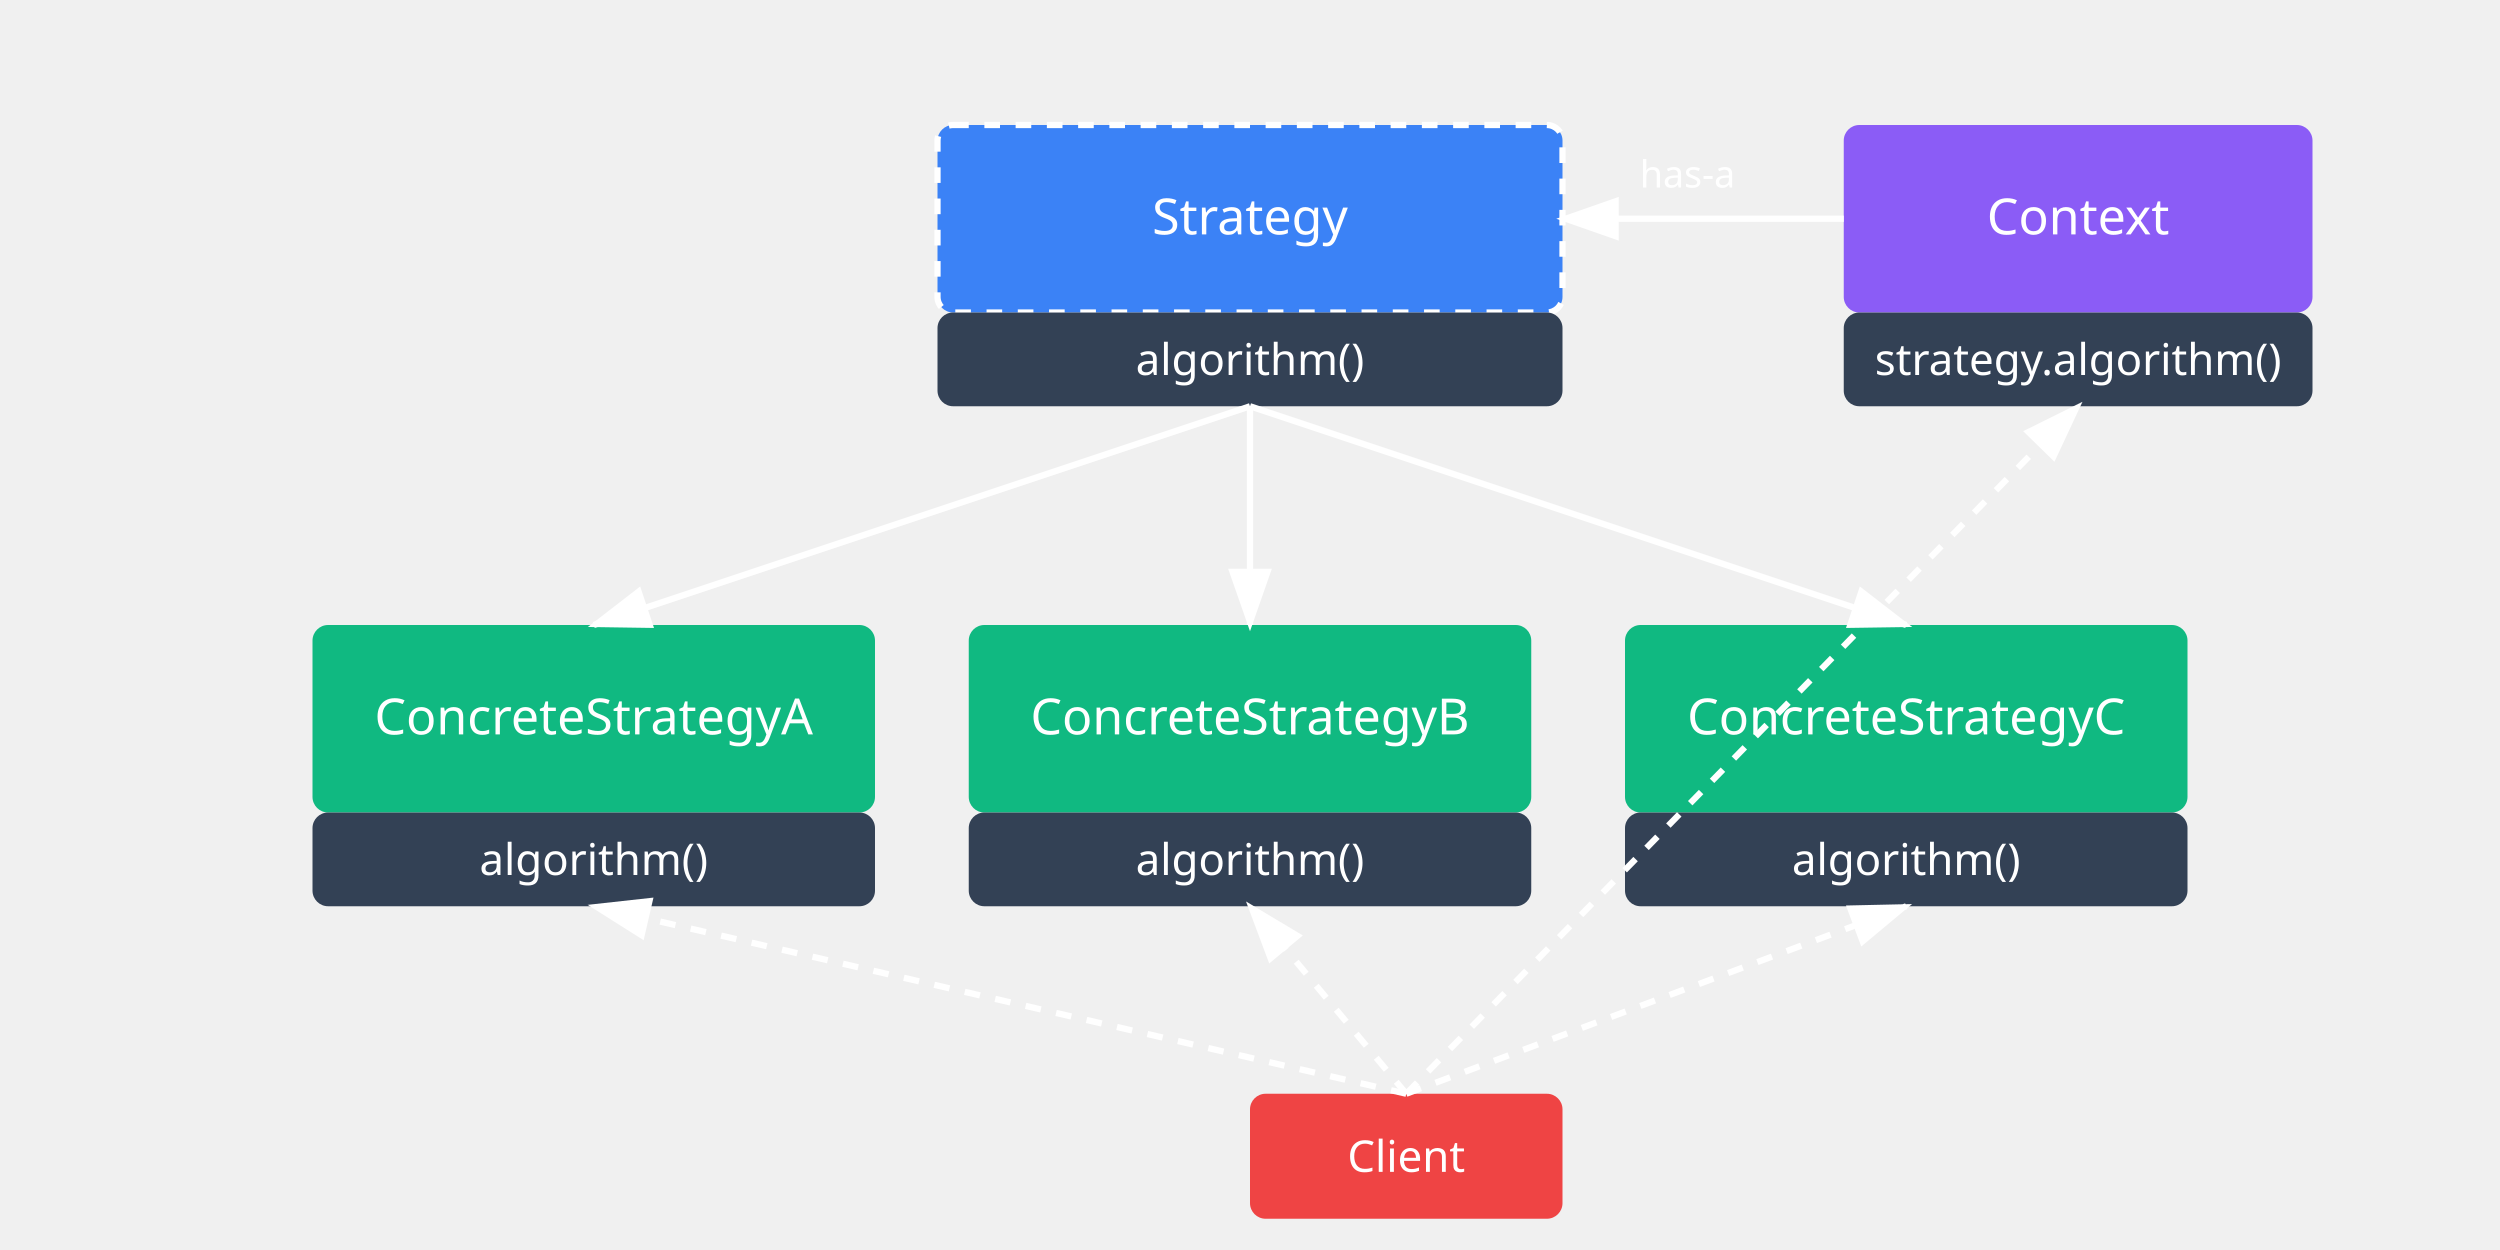
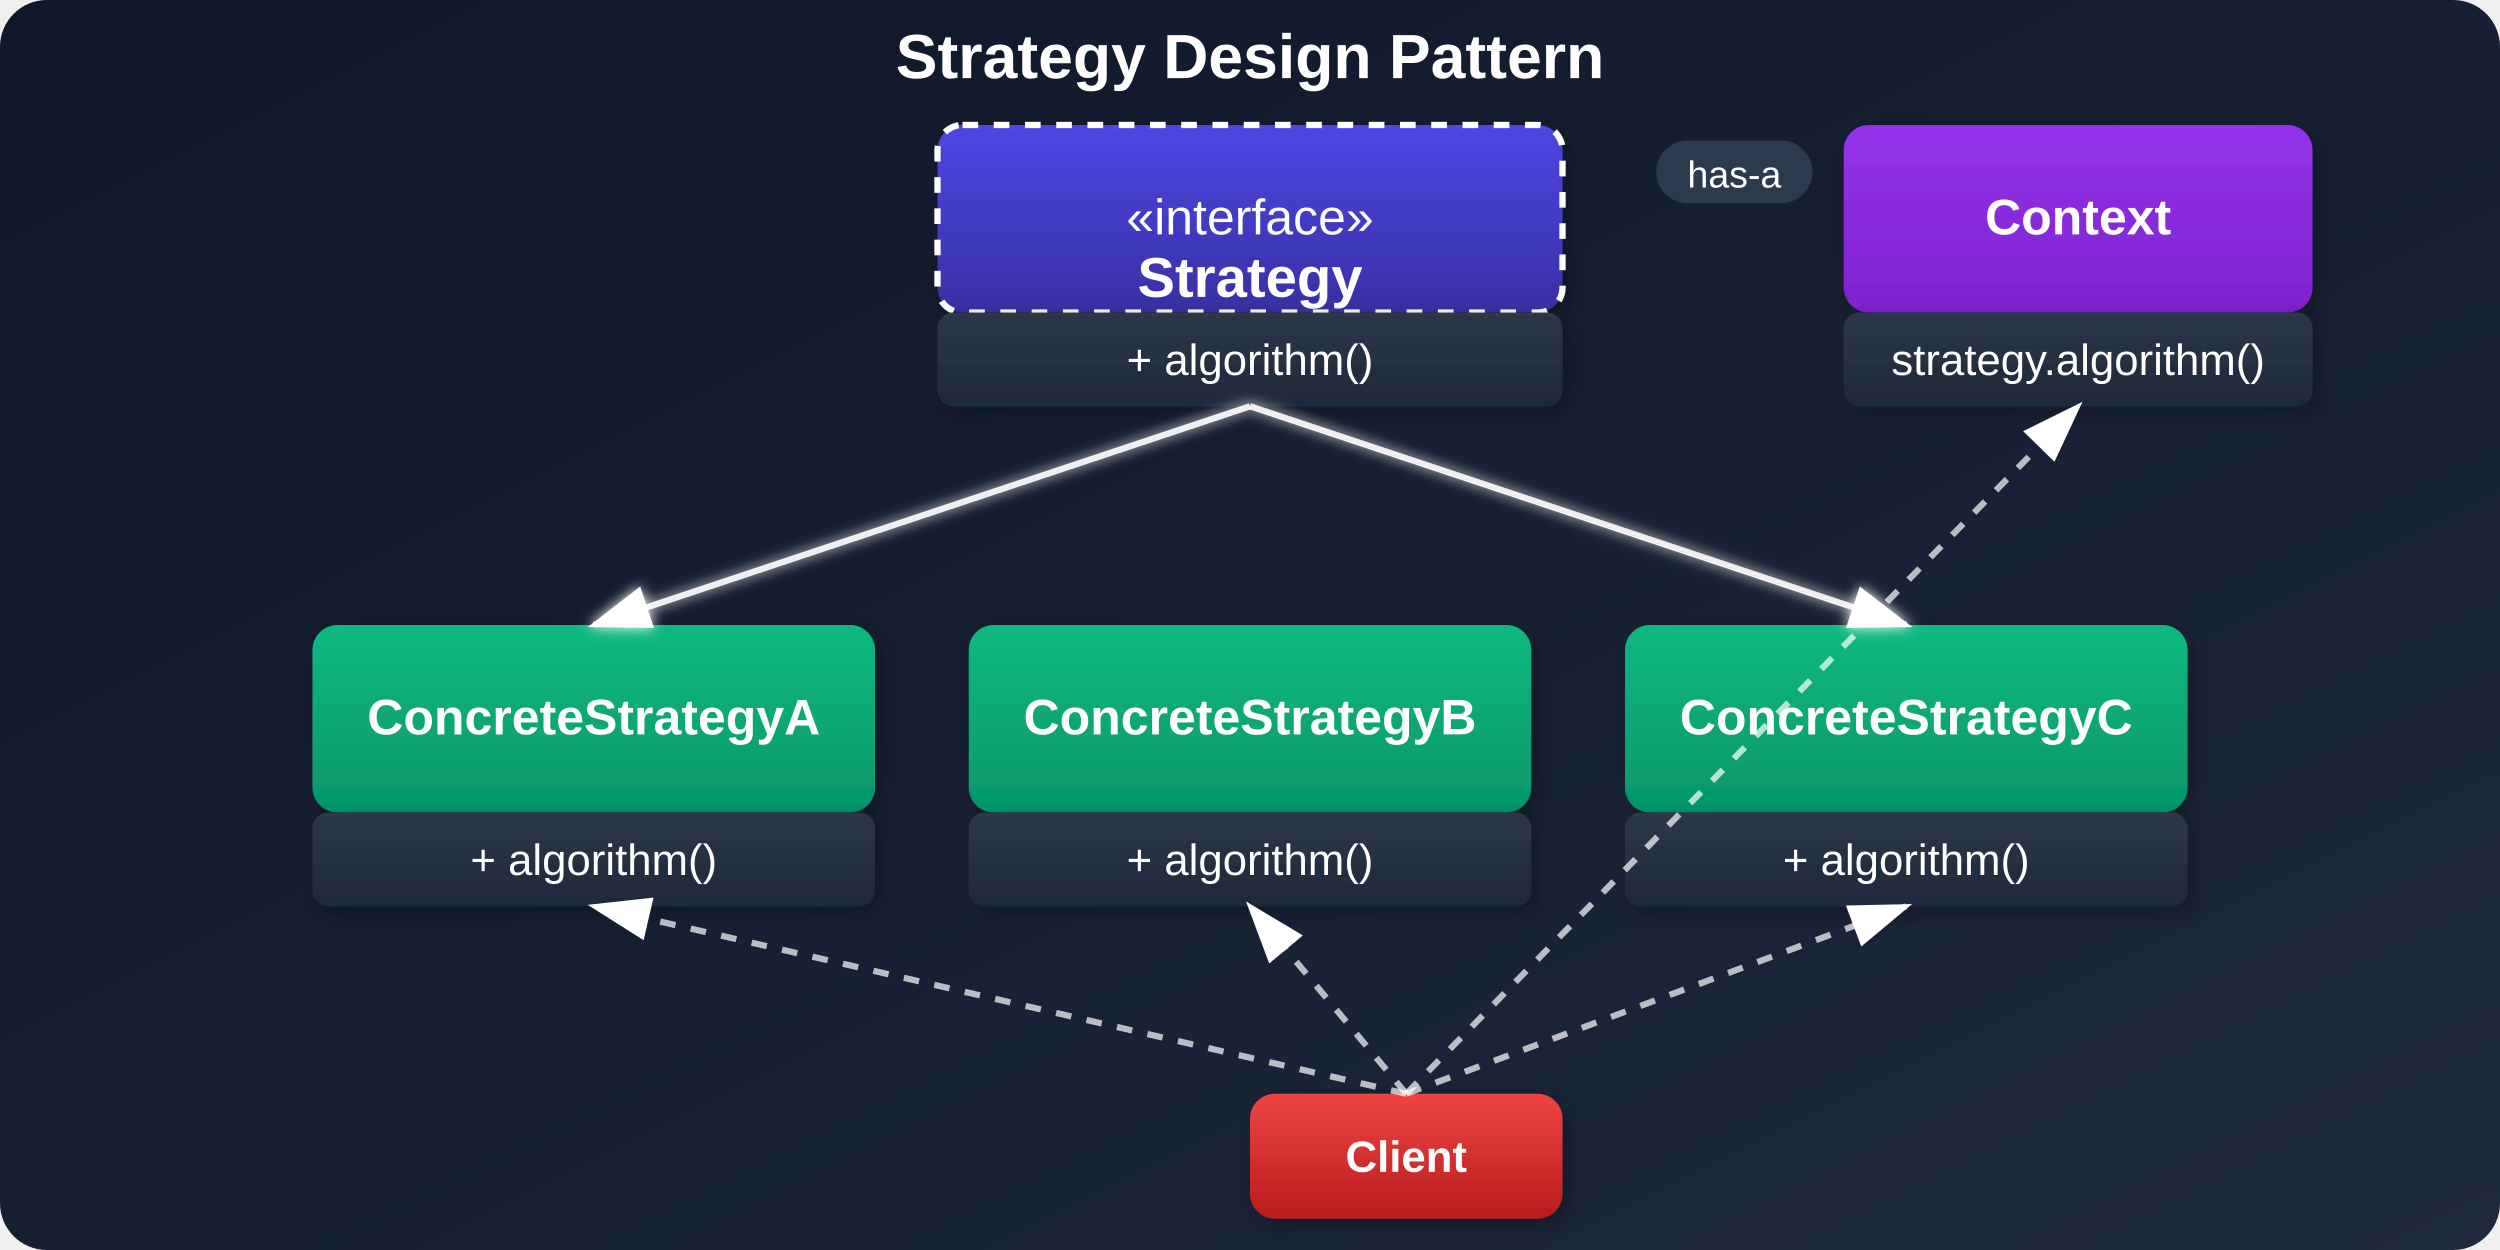
<svg xmlns="http://www.w3.org/2000/svg" width="800" height="400" viewBox="0 0 800 400">
-   <rect x="0" y="0" width="800" height="400" fill="transparent" />
-   <rect x="300" y="40" width="200" height="60" rx="5" fill="#3b82f6" stroke="#fff" stroke-width="2" stroke-dasharray="5,5" />
-   <text x="400" y="75" font-family="sans-serif" font-size="16" text-anchor="middle" fill="white">Strategy</text>
-   <rect x="300" y="100" width="200" height="30" rx="5" fill="#334155" />
-   <text x="400" y="120" font-family="sans-serif" font-size="14" text-anchor="middle" fill="white">algorithm()</text>
-   <rect x="100" y="200" width="180" height="60" rx="5" fill="#10b981" />
-   <text x="190" y="235" font-family="sans-serif" font-size="16" text-anchor="middle" fill="white">ConcreteStrategyA</text>
-   <rect x="310" y="200" width="180" height="60" rx="5" fill="#10b981" />
-   <text x="400" y="235" font-family="sans-serif" font-size="16" text-anchor="middle" fill="white">ConcreteStrategyB</text>
-   <rect x="520" y="200" width="180" height="60" rx="5" fill="#10b981" />
-   <text x="610" y="235" font-family="sans-serif" font-size="16" text-anchor="middle" fill="white">ConcreteStrategyC</text>
-   <rect x="100" y="260" width="180" height="30" rx="5" fill="#334155" />
-   <text x="190" y="280" font-family="sans-serif" font-size="14" text-anchor="middle" fill="white">algorithm()</text>
-   <rect x="310" y="260" width="180" height="30" rx="5" fill="#334155" />
-   <text x="400" y="280" font-family="sans-serif" font-size="14" text-anchor="middle" fill="white">algorithm()</text>
-   <rect x="520" y="260" width="180" height="30" rx="5" fill="#334155" />
-   <text x="610" y="280" font-family="sans-serif" font-size="14" text-anchor="middle" fill="white">algorithm()</text>
-   <rect x="590" y="40" width="150" height="60" rx="5" fill="#8b5cf6" />
-   <text x="665" y="75" font-family="sans-serif" font-size="16" text-anchor="middle" fill="white">Context</text>
-   <rect x="590" y="100" width="150" height="30" rx="5" fill="#334155" />
-   <text x="665" y="120" font-family="sans-serif" font-size="14" text-anchor="middle" fill="white">strategy.algorithm()</text>
-   <path d="M400 130 L190 200" stroke="#ffffff" stroke-width="2" marker-end="url(#arrowhead)" />
-   <path d="M400 130 L400 200" stroke="#ffffff" stroke-width="2" marker-end="url(#arrowhead)" />
-   <path d="M400 130 L610 200" stroke="#ffffff" stroke-width="2" marker-end="url(#arrowhead)" />
-   <path d="M590 70 L500 70" stroke="#ffffff" stroke-width="2" marker-end="url(#arrowhead)" />
-   <text x="540" y="60" font-family="sans-serif" font-size="12" text-anchor="middle" fill="white">has-a</text>
-   <rect x="400" y="350" width="100" height="40" rx="5" fill="#ef4444" />
-   <text x="450" y="375" font-family="sans-serif" font-size="14" text-anchor="middle" fill="white">Client</text>
-   <path d="M450 350 L665 130" stroke="#ffffff" stroke-width="2" marker-end="url(#arrowhead)" stroke-dasharray="5,5" />
-   <path d="M450 350 L400 290" stroke="#ffffff" stroke-width="2" marker-end="url(#arrowhead)" stroke-dasharray="5,5" />
-   <path d="M450 350 L190 290" stroke="#ffffff" stroke-width="2" marker-end="url(#arrowhead)" stroke-dasharray="5,5" />
-   <path d="M450 350 L610 290" stroke="#ffffff" stroke-width="2" marker-end="url(#arrowhead)" stroke-dasharray="5,5" />
  <defs>
+     <linearGradient id="interfaceGradient" x1="0%" y1="0%" x2="0%" y2="100%">
+       <stop offset="0%" stop-color="#4f46e5" />
+       <stop offset="100%" stop-color="#3730a3" />
+     </linearGradient>
+     <linearGradient id="concreteGradient" x1="0%" y1="0%" x2="0%" y2="100%">
+       <stop offset="0%" stop-color="#10b981" />
+       <stop offset="100%" stop-color="#059669" />
+     </linearGradient>
+     <linearGradient id="contextGradient" x1="0%" y1="0%" x2="0%" y2="100%">
+       <stop offset="0%" stop-color="#9333ea" />
+       <stop offset="100%" stop-color="#7e22ce" />
+     </linearGradient>
+     <linearGradient id="methodGradient" x1="0%" y1="0%" x2="0%" y2="100%">
+       <stop offset="0%" stop-color="#2d3748" />
+       <stop offset="100%" stop-color="#1e293b" />
+     </linearGradient>
+     <linearGradient id="clientGradient" x1="0%" y1="0%" x2="0%" y2="100%">
+       <stop offset="0%" stop-color="#ef4444" />
+       <stop offset="100%" stop-color="#b91c1c" />
+     </linearGradient>
+     <linearGradient id="bgGradient" x1="0%" y1="0%" x2="100%" y2="100%">
+       <stop offset="0%" stop-color="#0f172a" />
+       <stop offset="100%" stop-color="#1e293b" />
+     </linearGradient>
+     <filter id="dropShadow" x="-20%" y="-20%" width="140%" height="140%">
+       <feDropShadow dx="2" dy="2" stdDeviation="3" flood-opacity="0.3" />
+     </filter>
+     <filter id="glow" x="-50%" y="-50%" width="200%" height="200%">
+       <feGaussianBlur stdDeviation="2" result="blur" />
+       <feComposite in="SourceGraphic" in2="blur" operator="over" />
+     </filter>
    <marker id="arrowhead" markerWidth="10" markerHeight="7" refX="9" refY="3.5" orient="auto">
      <polygon points="0 0, 10 3.5, 0 7" fill="#ffffff" />
    </marker>
  </defs>
+   <rect x="0" y="0" width="800" height="400" fill="url(#bgGradient)" rx="15" ry="15" />
+   <text x="400" y="25" font-family="'Segoe UI', Arial, sans-serif" font-size="20" font-weight="600" text-anchor="middle" fill="white">Strategy Design Pattern</text>
+   <rect x="300" y="40" width="200" height="60" rx="8" fill="url(#interfaceGradient)" stroke="#fff" stroke-width="2" stroke-dasharray="5,5" filter="url(#dropShadow)" />
+   <text x="400" y="75" font-family="'Segoe UI', Arial, sans-serif" font-size="16" font-weight="500" text-anchor="middle" fill="white">«interface»</text>
+   <text x="400" y="95" font-family="'Segoe UI', Arial, sans-serif" font-size="18" font-weight="600" text-anchor="middle" fill="white">Strategy</text>
+   <rect x="300" y="100" width="200" height="30" rx="5" fill="url(#methodGradient)" filter="url(#dropShadow)" />
+   <text x="400" y="120" font-family="'Segoe UI', Arial, sans-serif" font-size="14" text-anchor="middle" fill="white">+ algorithm()</text>
+   <rect x="100" y="200" width="180" height="60" rx="8" fill="url(#concreteGradient)" filter="url(#dropShadow)" />
+   <text x="190" y="235" font-family="'Segoe UI', Arial, sans-serif" font-size="16" font-weight="600" text-anchor="middle" fill="white">ConcreteStrategyA</text>
+   <rect x="310" y="200" width="180" height="60" rx="8" fill="url(#concreteGradient)" filter="url(#dropShadow)" />
+   <text x="400" y="235" font-family="'Segoe UI', Arial, sans-serif" font-size="16" font-weight="600" text-anchor="middle" fill="white">ConcreteStrategyB</text>
+   <rect x="520" y="200" width="180" height="60" rx="8" fill="url(#concreteGradient)" filter="url(#dropShadow)" />
+   <text x="610" y="235" font-family="'Segoe UI', Arial, sans-serif" font-size="16" font-weight="600" text-anchor="middle" fill="white">ConcreteStrategyC</text>
+   <rect x="100" y="260" width="180" height="30" rx="5" fill="url(#methodGradient)" filter="url(#dropShadow)" />
+   <text x="190" y="280" font-family="'Segoe UI', Arial, sans-serif" font-size="14" text-anchor="middle" fill="white">+ algorithm()</text>
+   <rect x="310" y="260" width="180" height="30" rx="5" fill="url(#methodGradient)" filter="url(#dropShadow)" />
+   <text x="400" y="280" font-family="'Segoe UI', Arial, sans-serif" font-size="14" text-anchor="middle" fill="white">+ algorithm()</text>
+   <rect x="520" y="260" width="180" height="30" rx="5" fill="url(#methodGradient)" filter="url(#dropShadow)" />
+   <text x="610" y="280" font-family="'Segoe UI', Arial, sans-serif" font-size="14" text-anchor="middle" fill="white">+ algorithm()</text>
+   <rect x="590" y="40" width="150" height="60" rx="8" fill="url(#contextGradient)" filter="url(#dropShadow)" />
+   <text x="665" y="75" font-family="'Segoe UI', Arial, sans-serif" font-size="16" font-weight="600" text-anchor="middle" fill="white">Context</text>
+   <rect x="590" y="100" width="150" height="30" rx="5" fill="url(#methodGradient)" filter="url(#dropShadow)" />
+   <text x="665" y="120" font-family="'Segoe UI', Arial, sans-serif" font-size="14" text-anchor="middle" fill="white">strategy.algorithm()</text>
+   <path d="M400 130 L190 200" stroke="#ffffff" stroke-width="2" marker-end="url(#arrowhead)" stroke-opacity="0.9" filter="url(#glow)" />
+   <path d="M400 130 L400 200" stroke="#ffffff" stroke-width="2" marker-end="url(#arrowhead)" stroke-opacity="0.9" filter="url(#glow)" />
+   <path d="M400 130 L610 200" stroke="#ffffff" stroke-width="2" marker-end="url(#arrowhead)" stroke-opacity="0.9" filter="url(#glow)" />
+   <path d="M590 70 L500 70" stroke="#ffffff" stroke-width="2" marker-end="url(#arrowhead)" stroke-opacity="0.9" filter="url(#glow)" />
+   <rect x="530" y="45" width="50" height="20" rx="10" fill="#334155" fill-opacity="0.8" />
+   <text x="555" y="60" font-family="'Segoe UI', Arial, sans-serif" font-size="12" text-anchor="middle" fill="white">has-a</text>
+   <rect x="400" y="350" width="100" height="40" rx="8" fill="url(#clientGradient)" filter="url(#dropShadow)" />
+   <text x="450" y="375" font-family="'Segoe UI', Arial, sans-serif" font-size="14" font-weight="600" text-anchor="middle" fill="white">Client</text>
+   <path d="M450 350 L665 130" stroke="#ffffff" stroke-width="2" marker-end="url(#arrowhead)" stroke-dasharray="5,5" stroke-opacity="0.7" />
+   <path d="M450 350 L400 290" stroke="#ffffff" stroke-width="2" marker-end="url(#arrowhead)" stroke-dasharray="5,5" stroke-opacity="0.7" />
+   <path d="M450 350 L190 290" stroke="#ffffff" stroke-width="2" marker-end="url(#arrowhead)" stroke-dasharray="5,5" stroke-opacity="0.7" />
+   <path d="M450 350 L610 290" stroke="#ffffff" stroke-width="2" marker-end="url(#arrowhead)" stroke-dasharray="5,5" stroke-opacity="0.7" />
</svg>
